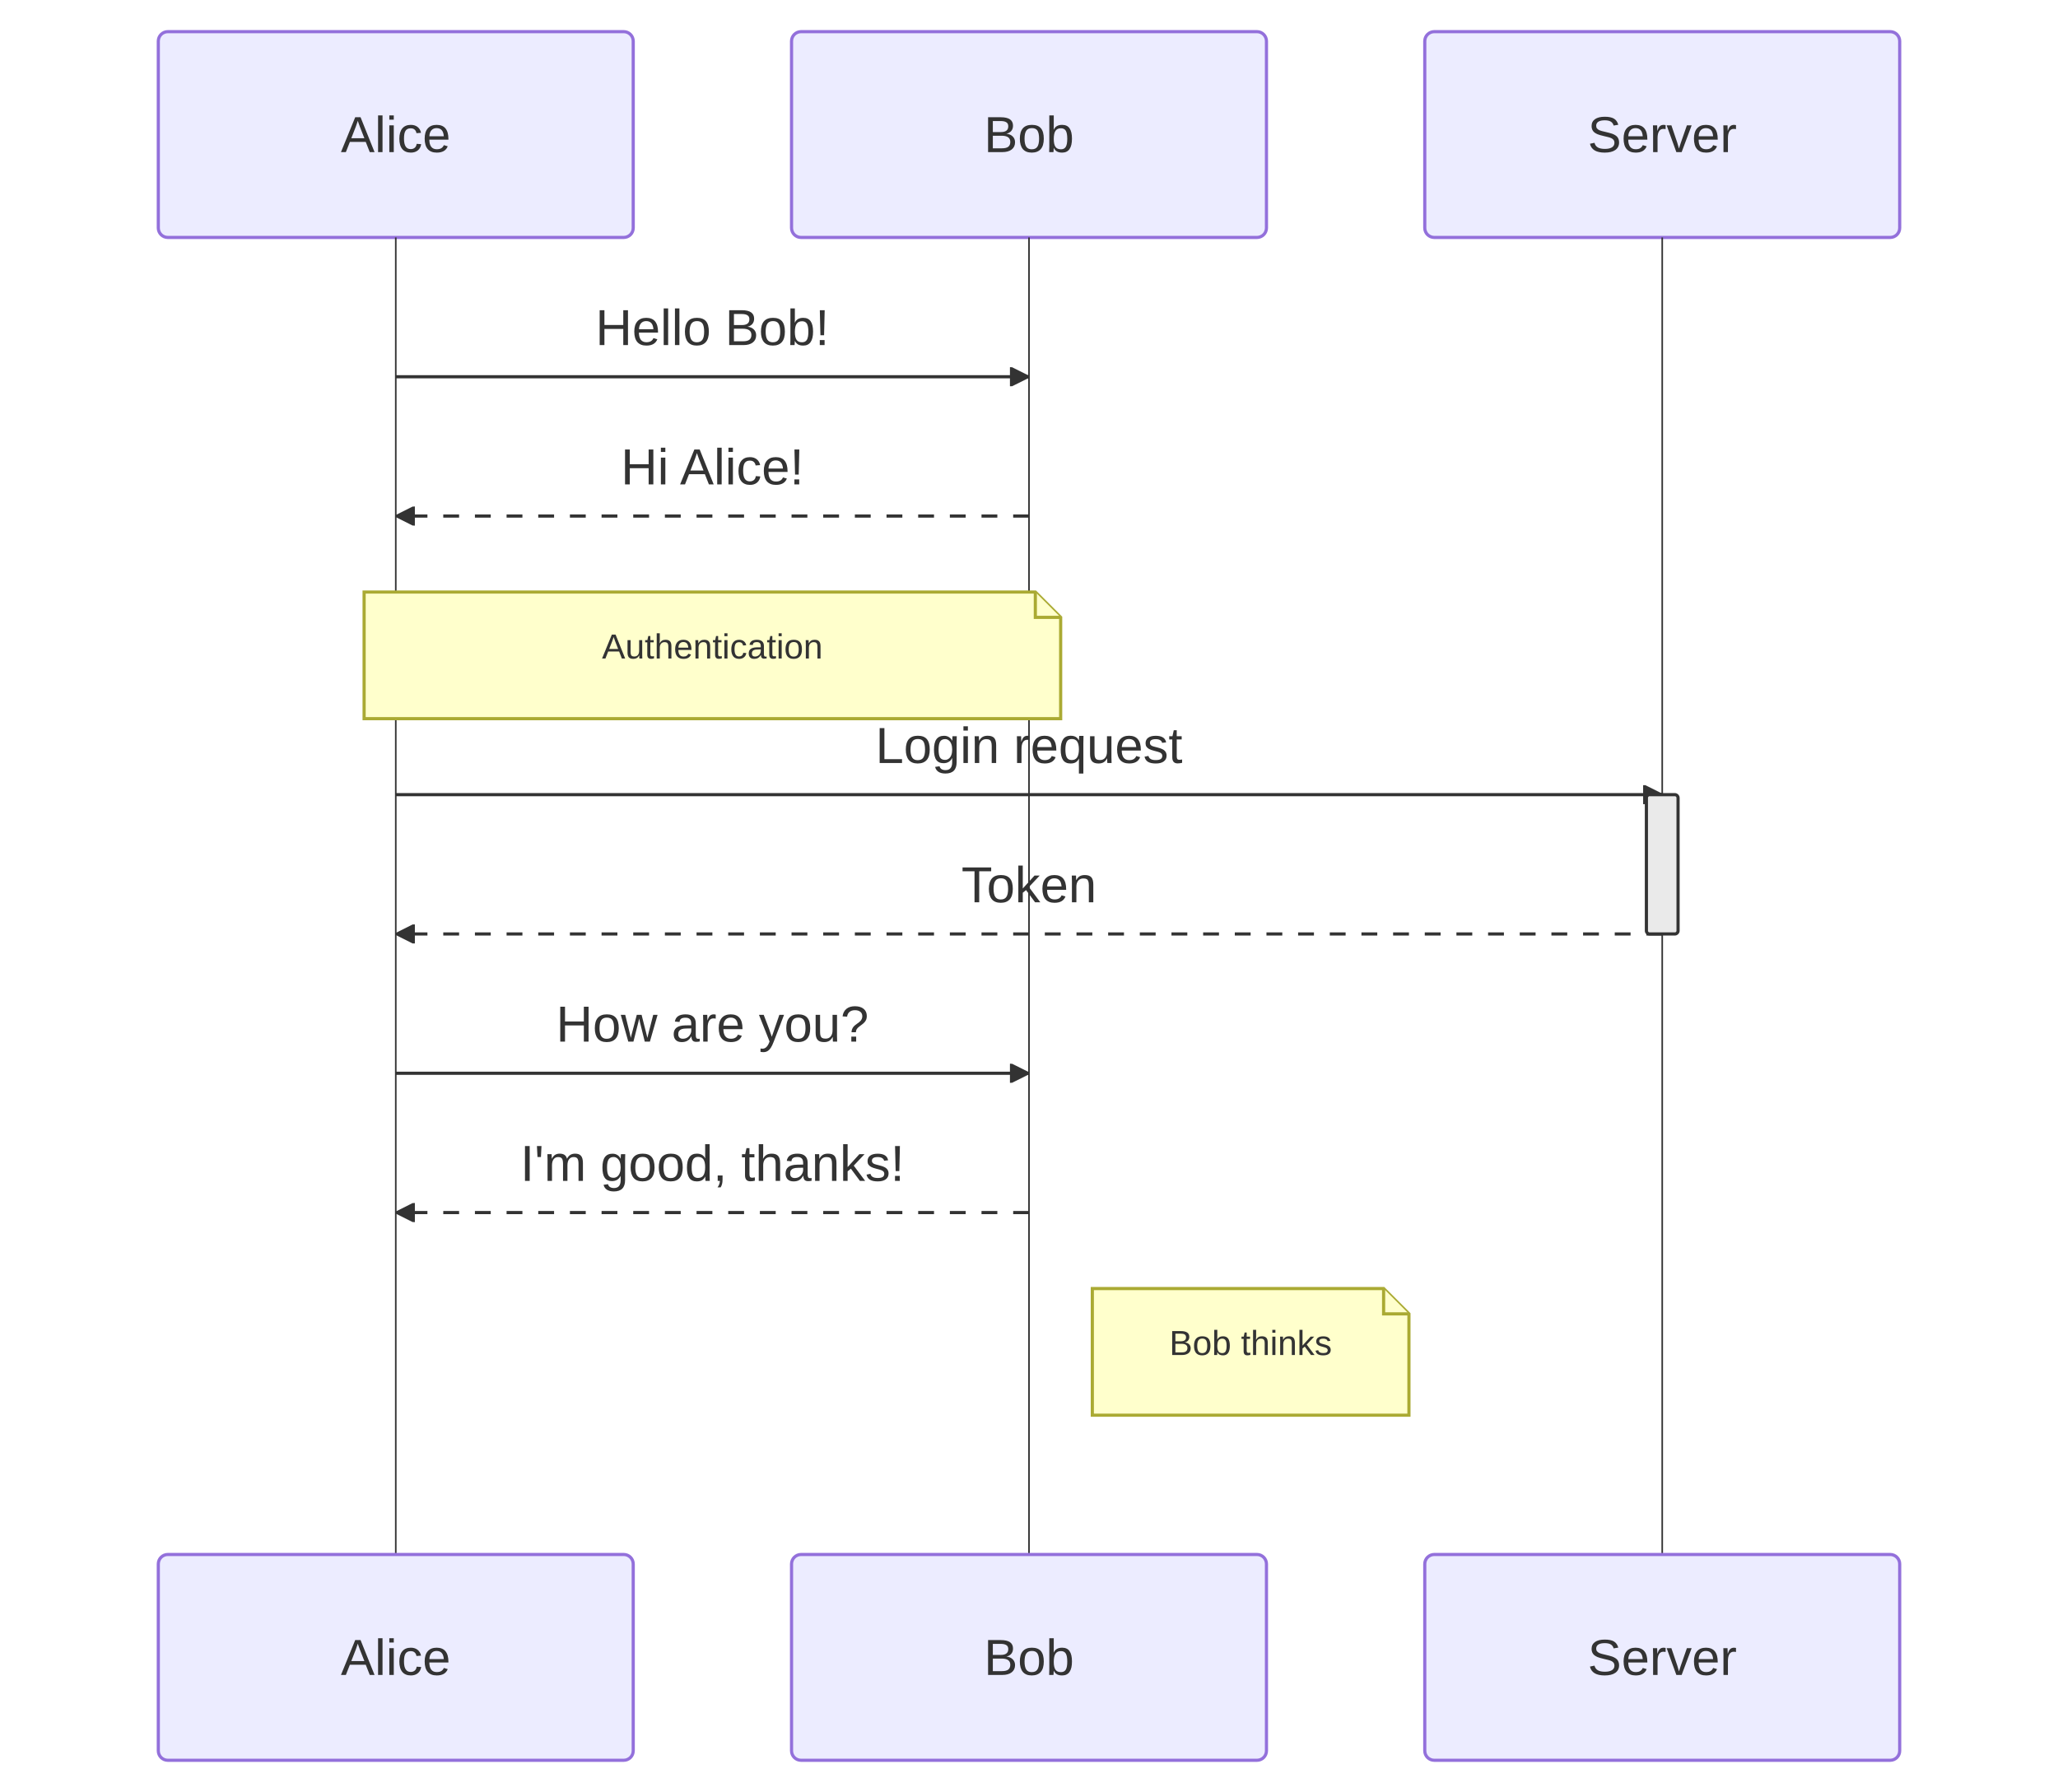
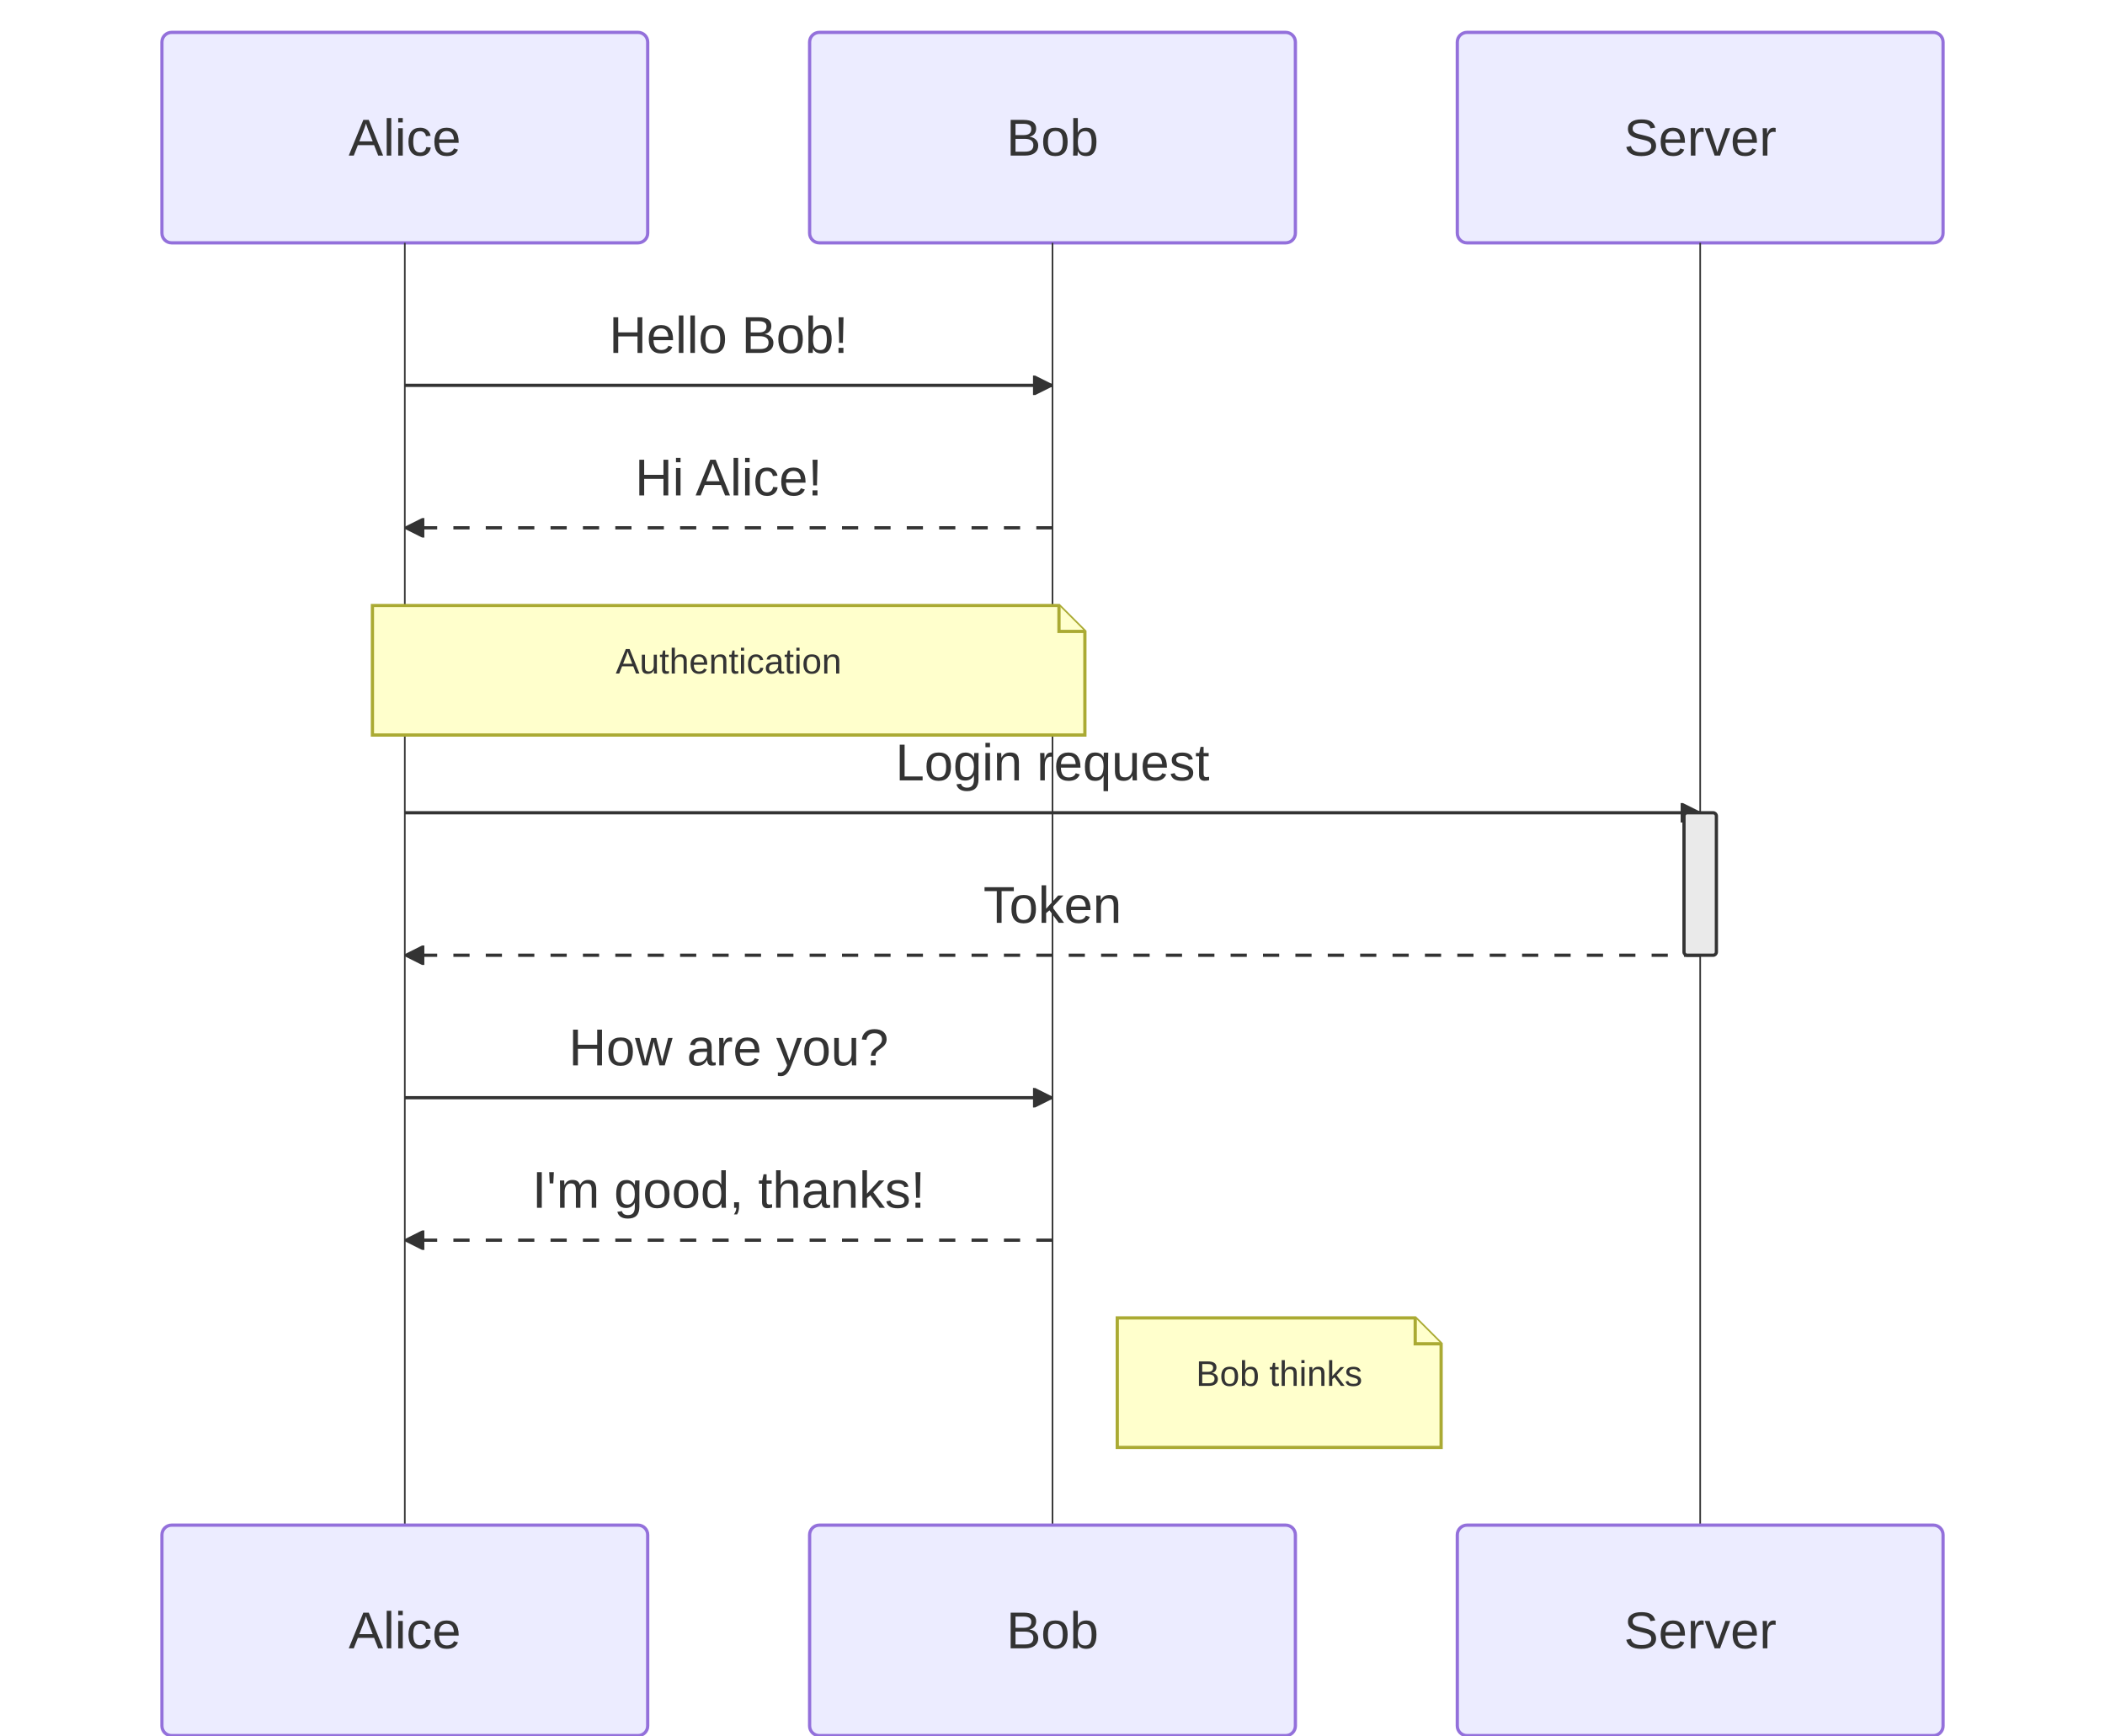
- <svg xmlns="http://www.w3.org/2000/svg" width="650" height="566" viewBox="0 0 650 566" class="mermaid">
+ <svg xmlns="http://www.w3.org/2000/svg" width="650" height="536" viewBox="0 0 650 536" class="mermaid">
  <style>

.mermaid {
  font-family: trebuchet ms, verdana, arial, sans-serif;
  font-size: 16px;
}

.node rect,
.node polygon,
.node circle,
.node ellipse,
.node path {
  fill: #ECECFF;
  stroke: #9370DB;
  stroke-width: 1px;
}

.node line {
  stroke: #9370DB;
  stroke-width: 1px;
}

.node .label {
  fill: #333333;
}

.node text {
  fill: #333333;
  font-family: trebuchet ms, verdana, arial, sans-serif;
  font-size: 16px;
}

.edge-path {
  fill: none;
  stroke: #333333;
  stroke-width: 1px;
}

.edge-label {
  fill: #333333;
  font-family: trebuchet ms, verdana, arial, sans-serif;
}

.edge-label-bg {
  fill: rgba(232, 232, 232, 0.8);
}

.subgraph {
  fill: #ffffde;
  stroke: #aaaa33;
  stroke-width: 1px;
}

.subgraph-title {
  fill: #333333;
  font-weight: bold;
}

.cluster rect {
  fill: #ffffde;
  stroke: #aaaa33;
  stroke-width: 1px;
  rx: 5px;
  ry: 5px;
}

.cluster-label {
  fill: #333333;
  font-family: trebuchet ms, verdana, arial, sans-serif;
  font-size: 16px;
  font-weight: bold;
}

marker path {
  fill: #333333;
  stroke: #333333;
}


.sequence-title {
  fill: #333333;
}

.actor {
  stroke: #9370DB;
  fill: #ECECFF;
}

.actor-box {
  stroke: #9370DB;
  fill: #ECECFF;
}

/* Actor text - no stroke (avoid outlined appearance) */
text.actor, text.actor &gt; tspan, text.actor-box, text.actor-label {
  fill: #333333;
  stroke: none;
}

.actor-line {
  stroke: #333333;
  stroke-width: 0.5px;
}

.messageLine0 {
  stroke-width: 1.5;
  stroke-dasharray: none;
  stroke: #333333;
}

.messageLine1 {
  stroke-width: 1.5;
  stroke-dasharray: 2, 2;
  stroke: #333333;
}

.message-line {
  stroke: #333333;
}

.messageText {
  fill: #333333;
  stroke: none;
}

.message-label {
  fill: #333333;
  stroke: none;
}

.note {
  stroke: #aaaa33;
  fill: #FFFFCC;
}

.noteText, .noteText &gt; tspan {
  fill: #333333;
  stroke: none;
}

.note-text, .note-text &gt; tspan {
  fill: #333333;
  stroke: none;
}

.activation {
  fill: #eaeaea;
  stroke: #333333;
}

.loopLine {
  stroke: #9370DB;
  fill: none;
  stroke-width: 2px;
  stroke-dasharray: 2, 2;
}

.loopText {
  fill: #333333;
}

.labelBox {
  stroke: #9370DB;
  fill: #ECECFF;
}

.sequence-marker-filled {
  fill: #333333;
  stroke: #333333;
}

.sequence-marker-open {
  fill: none;
  stroke: #333333;
}

.sequence-marker-cross {
  stroke: #333333;
}

.sequence-number {
  fill: #333333;
}

  </style>
  <defs>
    <marker id="arrow-filled" viewBox="0 0 10 10" refX="10" refY="5" markerWidth="6" markerHeight="6" orient="auto">
      <path d="M 0 0 L 10 5 L 0 10 z" class="sequence-marker-filled" stroke-width="1" />
    </marker>
    <marker id="arrow-open" viewBox="0 0 10 10" refX="10" refY="5" markerWidth="6" markerHeight="6" orient="auto">
      <path d="M 0 0 L 10 5 L 0 10" class="sequence-marker-open" stroke-width="1" />
    </marker>
    <marker id="arrow-cross" viewBox="0 0 10 10" refX="5" refY="5" markerWidth="6" markerHeight="6" orient="auto">
      <line x1="0" y1="0" x2="10" y2="10" class="sequence-marker-cross" stroke-width="2" />
      <line x1="10" y1="0" x2="0" y2="10" class="sequence-marker-cross" stroke-width="2" />
    </marker>
    <marker id="sequencenumber" viewBox="0 0 30 30" refX="15" refY="15" markerWidth="60" markerHeight="40" orient="auto">
      <circle cx="15" cy="15" r="6" class="sequence-number" />
    </marker>
  </defs>
  <g class="root">
    <g class="clusters">

    </g>
    <g class="edgePaths">

    </g>
    <g class="edgeLabels">

    </g>
    <g class="nodes">

    </g>
    <g class="actor">
      <rect x="50" y="10" width="150" height="65" rx="3" ry="3" class="actor actor-box" stroke-width="1" />
-       <text x="125" y="42.5" class="actor actor-box" dominant-baseline="central" font-size="16" text-anchor="middle">Alice</text>
-     </g>
-     <line x1="125" y1="75" x2="125" y2="491" class="actor-line" stroke-width="0.5px" />
-     <g class="actor">
-       <rect x="50" y="491" width="150" height="65" rx="3" ry="3" class="actor actor-box" stroke-width="1" />
-       <text x="125" y="523.5" class="actor actor-box" dominant-baseline="central" text-anchor="middle" font-size="16">Alice</text>
+       <text x="125" y="42.5" class="actor actor-box" dominant-baseline="central" text-anchor="middle" font-size="16">Alice</text>
+     </g>
+     <line x1="125" y1="75" x2="125" y2="471" class="actor-line" stroke-width="0.5px" />
+     <g class="actor">
+       <rect x="50" y="471" width="150" height="65" rx="3" ry="3" class="actor actor-box" stroke-width="1" />
+       <text x="125" y="503.5" class="actor actor-box" font-size="16" text-anchor="middle" dominant-baseline="central">Alice</text>
    </g>
    <g class="actor">
      <rect x="250" y="10" width="150" height="65" rx="3" ry="3" class="actor actor-box" stroke-width="1" />
-       <text x="325" y="42.5" class="actor actor-box" font-size="16" dominant-baseline="central" text-anchor="middle">Bob</text>
-     </g>
-     <line x1="325" y1="75" x2="325" y2="491" class="actor-line" stroke-width="0.5px" />
-     <g class="actor">
-       <rect x="250" y="491" width="150" height="65" rx="3" ry="3" class="actor actor-box" stroke-width="1" />
-       <text x="325" y="523.5" class="actor actor-box" font-size="16" dominant-baseline="central" text-anchor="middle">Bob</text>
+       <text x="325" y="42.5" class="actor actor-box" text-anchor="middle" font-size="16" dominant-baseline="central">Bob</text>
+     </g>
+     <line x1="325" y1="75" x2="325" y2="471" class="actor-line" stroke-width="0.5px" />
+     <g class="actor">
+       <rect x="250" y="471" width="150" height="65" rx="3" ry="3" class="actor actor-box" stroke-width="1" />
+       <text x="325" y="503.5" class="actor actor-box" text-anchor="middle" dominant-baseline="central" font-size="16">Bob</text>
    </g>
    <g class="actor">
      <rect x="450" y="10" width="150" height="65" rx="3" ry="3" class="actor actor-box" stroke-width="1" />
-       <text x="525" y="42.5" class="actor actor-box" text-anchor="middle" dominant-baseline="central" font-size="16">Server</text>
-     </g>
-     <line x1="525" y1="75" x2="525" y2="491" class="actor-line" stroke-width="0.5px" />
-     <g class="actor">
-       <rect x="450" y="491" width="150" height="65" rx="3" ry="3" class="actor actor-box" stroke-width="1" />
-       <text x="525" y="523.5" class="actor actor-box" dominant-baseline="central" font-size="16" text-anchor="middle">Server</text>
+       <text x="525" y="42.5" class="actor actor-box" dominant-baseline="central" font-size="16" text-anchor="middle">Server</text>
+     </g>
+     <line x1="525" y1="75" x2="525" y2="471" class="actor-line" stroke-width="0.5px" />
+     <g class="actor">
+       <rect x="450" y="471" width="150" height="65" rx="3" ry="3" class="actor actor-box" stroke-width="1" />
+       <text x="525" y="503.5" class="actor actor-box" text-anchor="middle" dominant-baseline="central" font-size="16">Server</text>
    </g>
    <g class="message">
      <line x1="125" y1="119" x2="325" y2="119" class="message-line" stroke-width="1" marker-end="url(#arrow-filled)" />
-       <text x="225" y="109" class="message-label" font-size="16" text-anchor="middle">Hello Bob!</text>
+       <text x="225" y="109" class="message-label" text-anchor="middle" font-size="16">Hello Bob!</text>
    </g>
    <g class="message">
      <line x1="325" y1="163" x2="125" y2="163" class="message-line" stroke-width="1" stroke-dasharray="5,5" marker-end="url(#arrow-filled)" />
      <text x="225" y="153" class="message-label" font-size="16" text-anchor="middle">Hi Alice!</text>
    </g>
    <g class="note">
      <path d="M 115 187 L 327 187 L 335 195 L 335 227 L 115 227 Z" class="note note-box" stroke-width="1" />
-       <path d="M 327 187 L 327 195 L 335 195" class="note" stroke-width="1" fill="none" />
+       <path d="M 327 187 L 327 195 L 335 195" class="note" fill="none" stroke-width="1" />
      <text x="225" y="208" class="note-text" font-size="11" text-anchor="middle">Authentication</text>
    </g>
    <g class="message">
      <line x1="125" y1="251" x2="525" y2="251" class="message-line" marker-end="url(#arrow-filled)" stroke-width="1" />
      <text x="325" y="241" class="message-label" text-anchor="middle" font-size="16">Login request</text>
    </g>
    <g class="message">
-       <line x1="525" y1="295" x2="125" y2="295" class="message-line" stroke-dasharray="5,5" stroke-width="1" marker-end="url(#arrow-filled)" />
+       <line x1="525" y1="295" x2="125" y2="295" class="message-line" marker-end="url(#arrow-filled)" stroke-width="1" stroke-dasharray="5,5" />
      <text x="325" y="285" class="message-label" text-anchor="middle" font-size="16">Token</text>
    </g>
    <rect x="520" y="251" width="10" height="44" rx="1" ry="1" class="activation" />
    <g class="message">
      <line x1="125" y1="339" x2="325" y2="339" class="message-line" stroke-width="1" marker-end="url(#arrow-filled)" />
-       <text x="225" y="329" class="message-label" font-size="16" text-anchor="middle">How are you?</text>
+       <text x="225" y="329" class="message-label" text-anchor="middle" font-size="16">How are you?</text>
    </g>
    <g class="message">
      <line x1="325" y1="383" x2="125" y2="383" class="message-line" stroke-width="1" stroke-dasharray="5,5" marker-end="url(#arrow-filled)" />
-       <text x="225" y="373" class="message-label" text-anchor="middle" font-size="16">I'm good, thanks!</text>
+       <text x="225" y="373" class="message-label" font-size="16" text-anchor="middle">I'm good, thanks!</text>
    </g>
    <g class="note">
      <path d="M 345 407 L 437 407 L 445 415 L 445 447 L 345 447 Z" class="note note-box" stroke-width="1" />
      <path d="M 437 407 L 437 415 L 445 415" class="note" stroke-width="1" fill="none" />
-       <text x="395" y="428" class="note-text" text-anchor="middle" font-size="11">Bob thinks</text>
+       <text x="395" y="428" class="note-text" font-size="11" text-anchor="middle">Bob thinks</text>
    </g>
  </g>
</svg>
